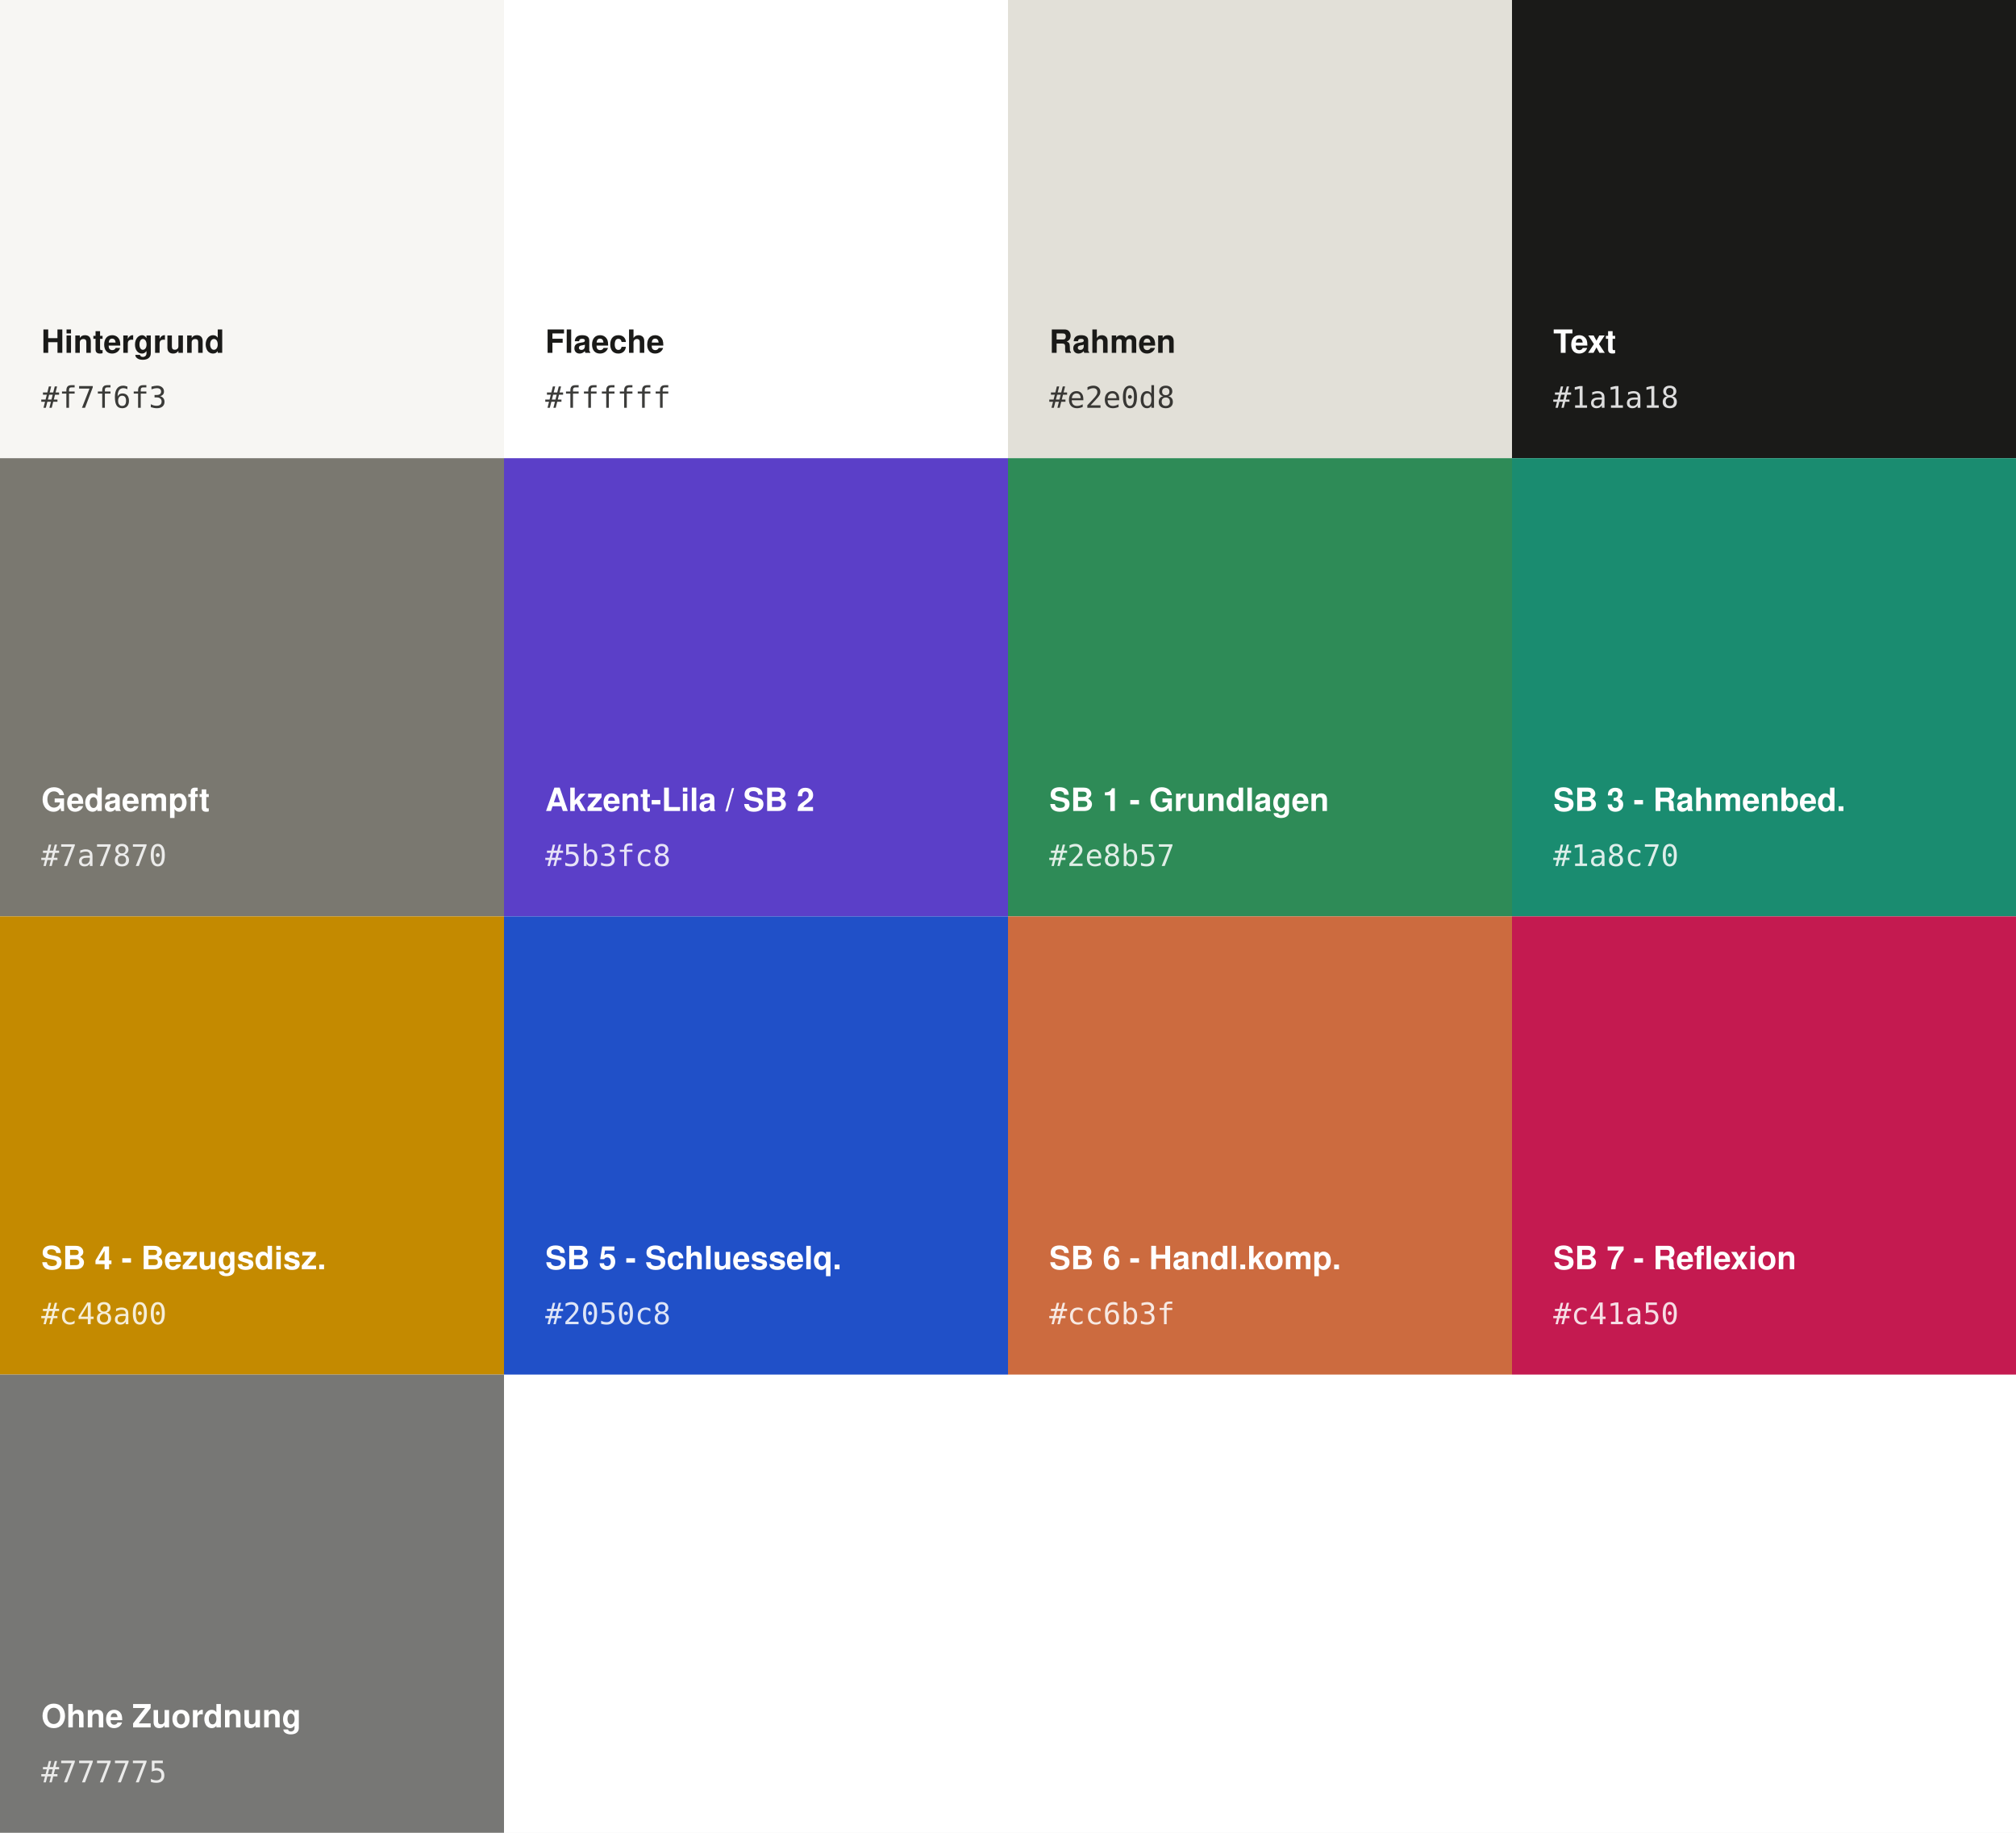
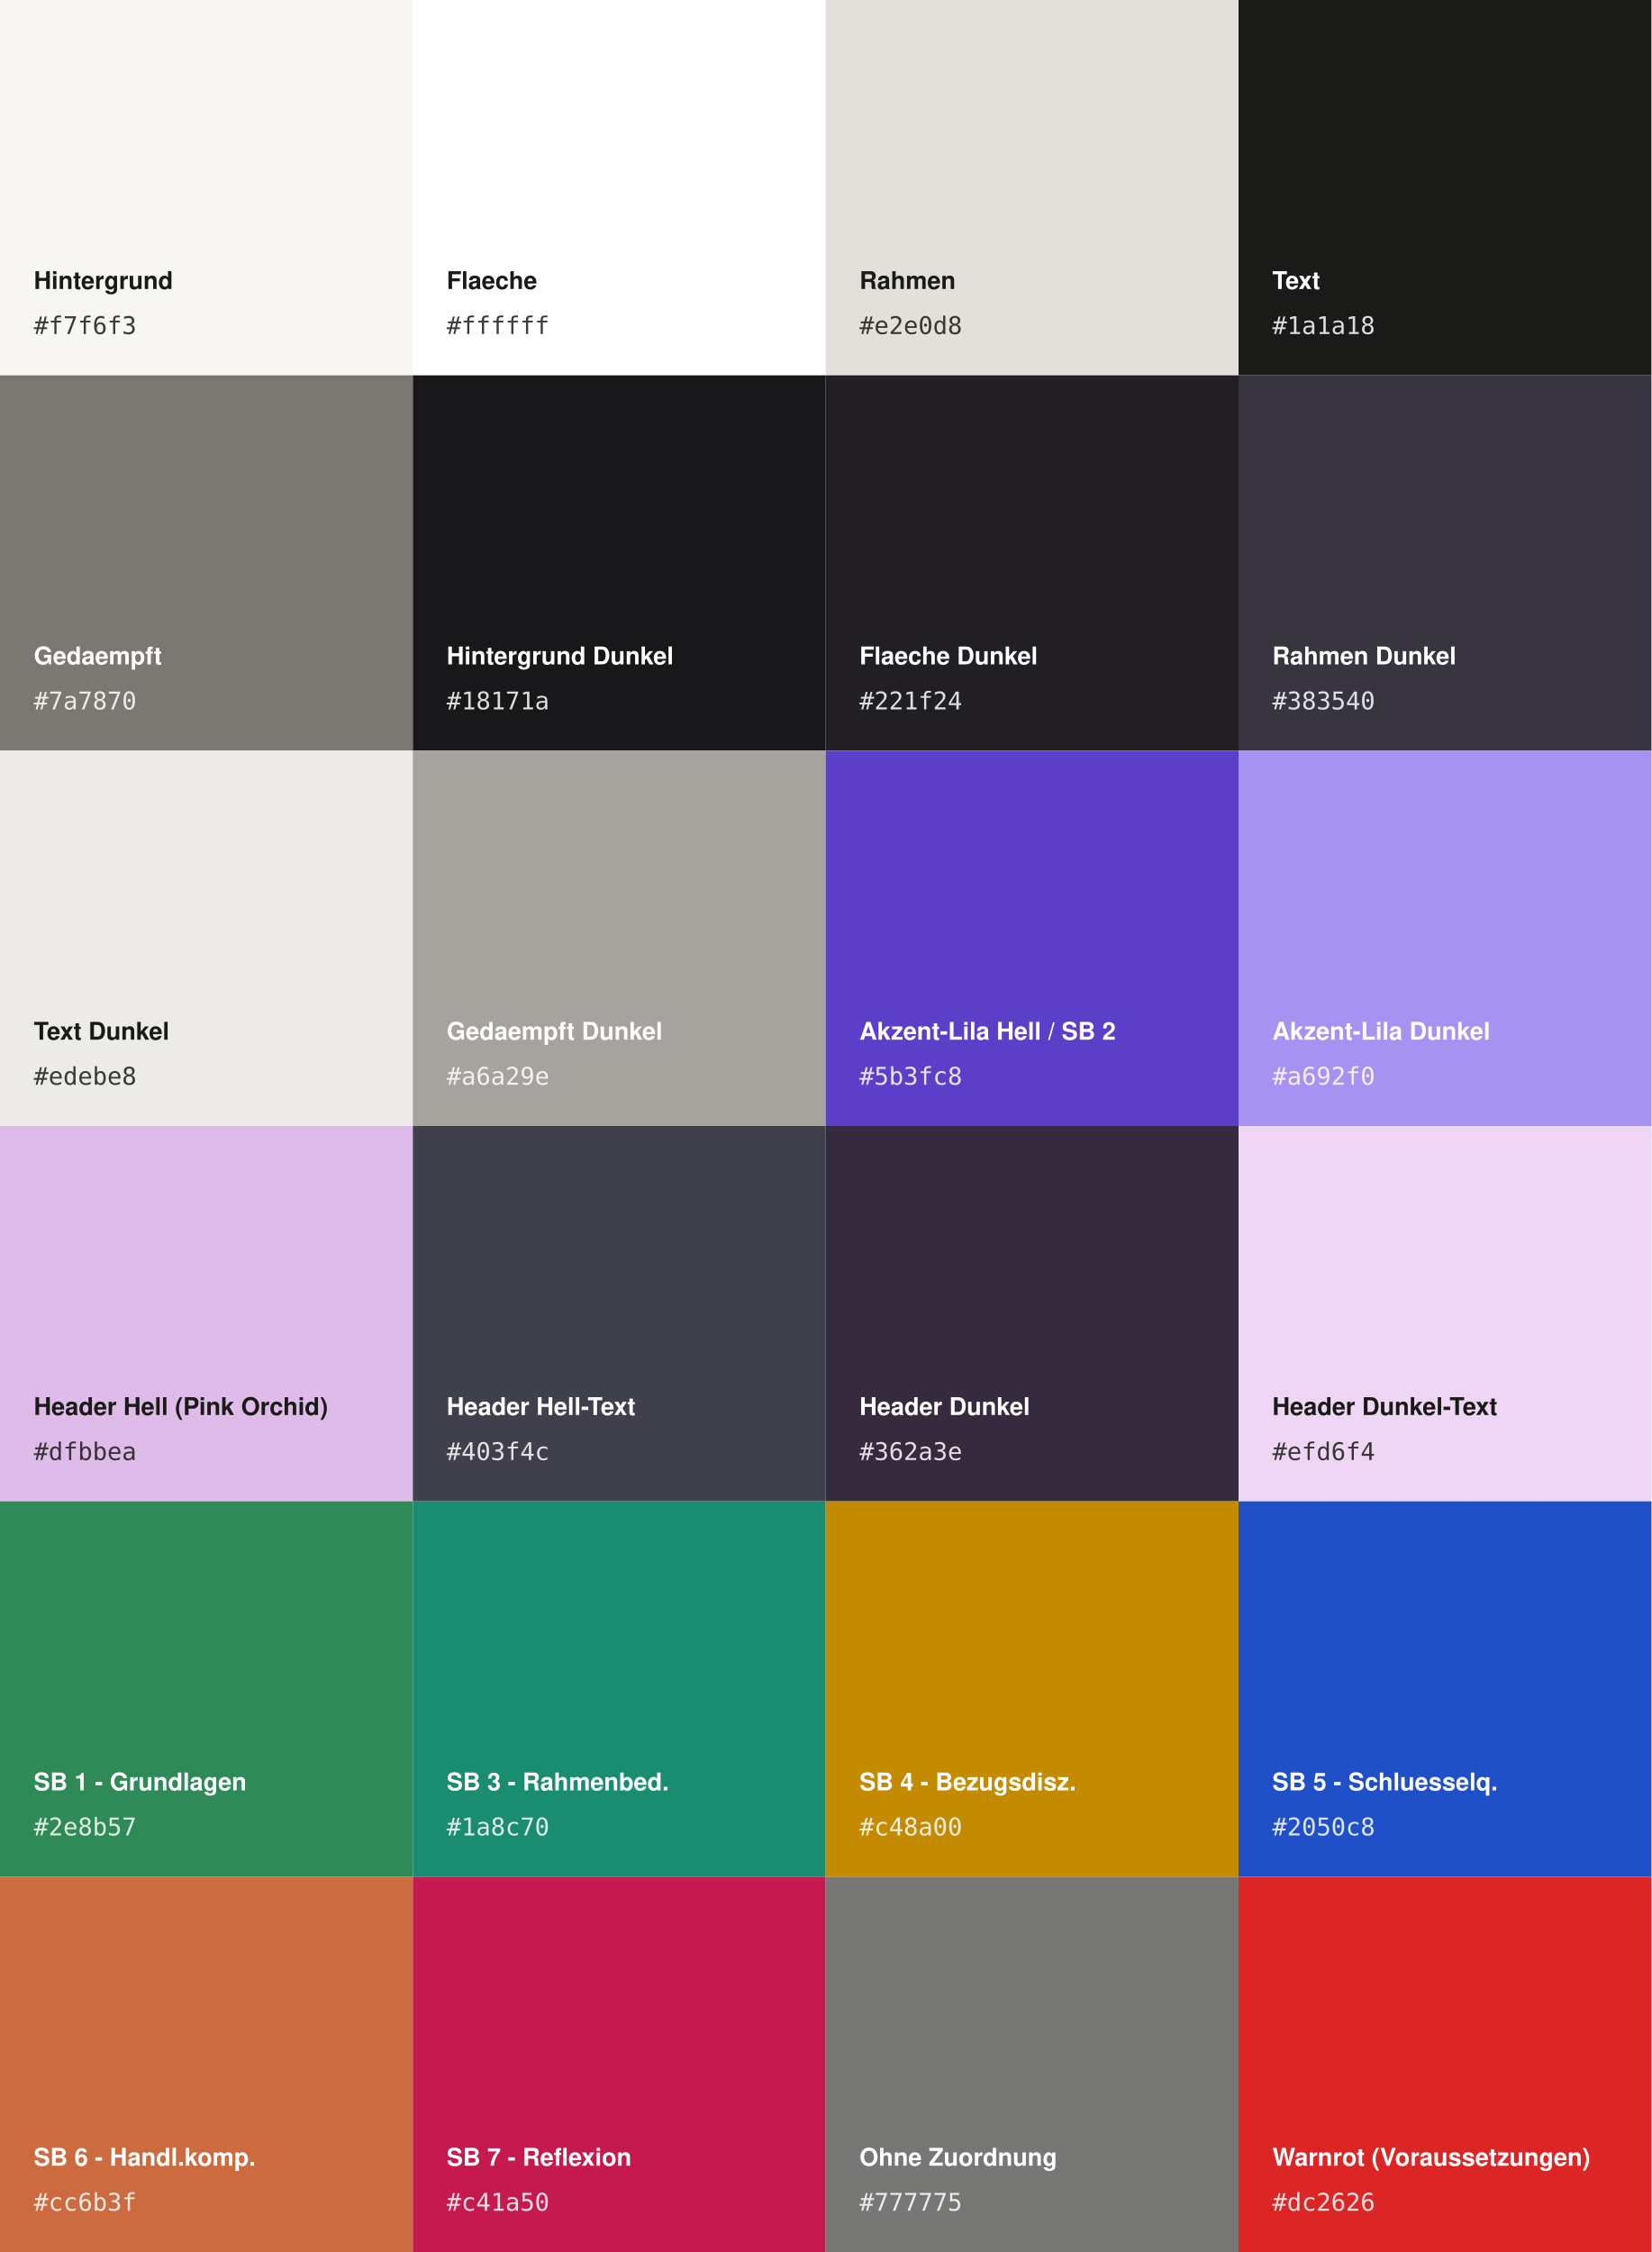
- <svg xmlns="http://www.w3.org/2000/svg" width="880" height="800" viewBox="0 0 880 800" font-family="Helvetica,Arial,sans-serif">
-   <rect width="880" height="800" fill="#FFFFFF" />
+ <svg xmlns="http://www.w3.org/2000/svg" width="880" height="1200" viewBox="0 0 880 1200" font-family="Helvetica,Arial,sans-serif">
+   <rect width="880" height="1200" fill="#FFFFFF" />
  <rect x="0" y="0" width="220" height="200" fill="#F7F6F3" />
-   <text x="18" y="154" font-size="14" font-weight="700" fill="#1A1A18">Hintergrund</text>
+   <text x="18" y="154" font-size="13" font-weight="700" fill="#1A1A18">Hintergrund</text>
  <text x="18" y="178" font-size="13" font-family="monospace" fill="#1A1A18" opacity="0.85">#f7f6f3</text>
  <rect x="220" y="0" width="220" height="200" fill="#FFFFFF" />
-   <text x="238" y="154" font-size="14" font-weight="700" fill="#1A1A18">Flaeche</text>
+   <text x="238" y="154" font-size="13" font-weight="700" fill="#1A1A18">Flaeche</text>
  <text x="238" y="178" font-size="13" font-family="monospace" fill="#1A1A18" opacity="0.85">#ffffff</text>
  <rect x="440" y="0" width="220" height="200" fill="#E2E0D8" />
-   <text x="458" y="154" font-size="14" font-weight="700" fill="#1A1A18">Rahmen</text>
+   <text x="458" y="154" font-size="13" font-weight="700" fill="#1A1A18">Rahmen</text>
  <text x="458" y="178" font-size="13" font-family="monospace" fill="#1A1A18" opacity="0.85">#e2e0d8</text>
  <rect x="660" y="0" width="220" height="200" fill="#1A1A18" />
-   <text x="678" y="154" font-size="14" font-weight="700" fill="#FFFFFF">Text</text>
+   <text x="678" y="154" font-size="13" font-weight="700" fill="#FFFFFF">Text</text>
  <text x="678" y="178" font-size="13" font-family="monospace" fill="#FFFFFF" opacity="0.85">#1a1a18</text>
  <rect x="0" y="200" width="220" height="200" fill="#7A7870" />
-   <text x="18" y="354" font-size="14" font-weight="700" fill="#FFFFFF">Gedaempft</text>
+   <text x="18" y="354" font-size="13" font-weight="700" fill="#FFFFFF">Gedaempft</text>
  <text x="18" y="378" font-size="13" font-family="monospace" fill="#FFFFFF" opacity="0.85">#7a7870</text>
-   <rect x="220" y="200" width="220" height="200" fill="#5B3FC8" />
-   <text x="238" y="354" font-size="14" font-weight="700" fill="#FFFFFF">Akzent-Lila / SB 2</text>
-   <text x="238" y="378" font-size="13" font-family="monospace" fill="#FFFFFF" opacity="0.85">#5b3fc8</text>
-   <rect x="440" y="200" width="220" height="200" fill="#2E8B57" />
-   <text x="458" y="354" font-size="14" font-weight="700" fill="#FFFFFF">SB 1 - Grundlagen</text>
-   <text x="458" y="378" font-size="13" font-family="monospace" fill="#FFFFFF" opacity="0.85">#2e8b57</text>
-   <rect x="660" y="200" width="220" height="200" fill="#1A8C70" />
-   <text x="678" y="354" font-size="14" font-weight="700" fill="#FFFFFF">SB 3 - Rahmenbed.</text>
-   <text x="678" y="378" font-size="13" font-family="monospace" fill="#FFFFFF" opacity="0.85">#1a8c70</text>
-   <rect x="0" y="400" width="220" height="200" fill="#C48A00" />
-   <text x="18" y="554" font-size="14" font-weight="700" fill="#FFFFFF">SB 4 - Bezugsdisz.</text>
-   <text x="18" y="578" font-size="13" font-family="monospace" fill="#FFFFFF" opacity="0.85">#c48a00</text>
-   <rect x="220" y="400" width="220" height="200" fill="#2050C8" />
-   <text x="238" y="554" font-size="14" font-weight="700" fill="#FFFFFF">SB 5 - Schluesselq.</text>
-   <text x="238" y="578" font-size="13" font-family="monospace" fill="#FFFFFF" opacity="0.85">#2050c8</text>
-   <rect x="440" y="400" width="220" height="200" fill="#CC6B3F" />
-   <text x="458" y="554" font-size="14" font-weight="700" fill="#FFFFFF">SB 6 - Handl.komp.</text>
-   <text x="458" y="578" font-size="13" font-family="monospace" fill="#FFFFFF" opacity="0.85">#cc6b3f</text>
-   <rect x="660" y="400" width="220" height="200" fill="#C41A50" />
-   <text x="678" y="554" font-size="14" font-weight="700" fill="#FFFFFF">SB 7 - Reflexion</text>
-   <text x="678" y="578" font-size="13" font-family="monospace" fill="#FFFFFF" opacity="0.85">#c41a50</text>
-   <rect x="0" y="600" width="220" height="200" fill="#777775" />
-   <text x="18" y="754" font-size="14" font-weight="700" fill="#FFFFFF">Ohne Zuordnung</text>
-   <text x="18" y="778" font-size="13" font-family="monospace" fill="#FFFFFF" opacity="0.85">#777775</text>
+   <rect x="220" y="200" width="220" height="200" fill="#18171A" />
+   <text x="238" y="354" font-size="13" font-weight="700" fill="#FFFFFF">Hintergrund Dunkel</text>
+   <text x="238" y="378" font-size="13" font-family="monospace" fill="#FFFFFF" opacity="0.85">#18171a</text>
+   <rect x="440" y="200" width="220" height="200" fill="#221F24" />
+   <text x="458" y="354" font-size="13" font-weight="700" fill="#FFFFFF">Flaeche Dunkel</text>
+   <text x="458" y="378" font-size="13" font-family="monospace" fill="#FFFFFF" opacity="0.85">#221f24</text>
+   <rect x="660" y="200" width="220" height="200" fill="#383540" />
+   <text x="678" y="354" font-size="13" font-weight="700" fill="#FFFFFF">Rahmen Dunkel</text>
+   <text x="678" y="378" font-size="13" font-family="monospace" fill="#FFFFFF" opacity="0.85">#383540</text>
+   <rect x="0" y="400" width="220" height="200" fill="#EDEBE8" />
+   <text x="18" y="554" font-size="13" font-weight="700" fill="#1A1A18">Text Dunkel</text>
+   <text x="18" y="578" font-size="13" font-family="monospace" fill="#1A1A18" opacity="0.85">#edebe8</text>
+   <rect x="220" y="400" width="220" height="200" fill="#A6A29E" />
+   <text x="238" y="554" font-size="13" font-weight="700" fill="#FFFFFF">Gedaempft Dunkel</text>
+   <text x="238" y="578" font-size="13" font-family="monospace" fill="#FFFFFF" opacity="0.85">#a6a29e</text>
+   <rect x="440" y="400" width="220" height="200" fill="#5B3FC8" />
+   <text x="458" y="554" font-size="13" font-weight="700" fill="#FFFFFF">Akzent-Lila Hell / SB 2</text>
+   <text x="458" y="578" font-size="13" font-family="monospace" fill="#FFFFFF" opacity="0.85">#5b3fc8</text>
+   <rect x="660" y="400" width="220" height="200" fill="#A692F0" />
+   <text x="678" y="554" font-size="13" font-weight="700" fill="#FFFFFF">Akzent-Lila Dunkel</text>
+   <text x="678" y="578" font-size="13" font-family="monospace" fill="#FFFFFF" opacity="0.85">#a692f0</text>
+   <rect x="0" y="600" width="220" height="200" fill="#DFBBEA" />
+   <text x="18" y="754" font-size="13" font-weight="700" fill="#1A1A18">Header Hell (Pink Orchid)</text>
+   <text x="18" y="778" font-size="13" font-family="monospace" fill="#1A1A18" opacity="0.85">#dfbbea</text>
+   <rect x="220" y="600" width="220" height="200" fill="#403F4C" />
+   <text x="238" y="754" font-size="13" font-weight="700" fill="#FFFFFF">Header Hell-Text</text>
+   <text x="238" y="778" font-size="13" font-family="monospace" fill="#FFFFFF" opacity="0.85">#403f4c</text>
+   <rect x="440" y="600" width="220" height="200" fill="#362A3E" />
+   <text x="458" y="754" font-size="13" font-weight="700" fill="#FFFFFF">Header Dunkel</text>
+   <text x="458" y="778" font-size="13" font-family="monospace" fill="#FFFFFF" opacity="0.85">#362a3e</text>
+   <rect x="660" y="600" width="220" height="200" fill="#EFD6F4" />
+   <text x="678" y="754" font-size="13" font-weight="700" fill="#1A1A18">Header Dunkel-Text</text>
+   <text x="678" y="778" font-size="13" font-family="monospace" fill="#1A1A18" opacity="0.85">#efd6f4</text>
+   <rect x="0" y="800" width="220" height="200" fill="#2E8B57" />
+   <text x="18" y="954" font-size="13" font-weight="700" fill="#FFFFFF">SB 1 - Grundlagen</text>
+   <text x="18" y="978" font-size="13" font-family="monospace" fill="#FFFFFF" opacity="0.85">#2e8b57</text>
+   <rect x="220" y="800" width="220" height="200" fill="#1A8C70" />
+   <text x="238" y="954" font-size="13" font-weight="700" fill="#FFFFFF">SB 3 - Rahmenbed.</text>
+   <text x="238" y="978" font-size="13" font-family="monospace" fill="#FFFFFF" opacity="0.85">#1a8c70</text>
+   <rect x="440" y="800" width="220" height="200" fill="#C48A00" />
+   <text x="458" y="954" font-size="13" font-weight="700" fill="#FFFFFF">SB 4 - Bezugsdisz.</text>
+   <text x="458" y="978" font-size="13" font-family="monospace" fill="#FFFFFF" opacity="0.85">#c48a00</text>
+   <rect x="660" y="800" width="220" height="200" fill="#2050C8" />
+   <text x="678" y="954" font-size="13" font-weight="700" fill="#FFFFFF">SB 5 - Schluesselq.</text>
+   <text x="678" y="978" font-size="13" font-family="monospace" fill="#FFFFFF" opacity="0.85">#2050c8</text>
+   <rect x="0" y="1000" width="220" height="200" fill="#CC6B3F" />
+   <text x="18" y="1154" font-size="13" font-weight="700" fill="#FFFFFF">SB 6 - Handl.komp.</text>
+   <text x="18" y="1178" font-size="13" font-family="monospace" fill="#FFFFFF" opacity="0.85">#cc6b3f</text>
+   <rect x="220" y="1000" width="220" height="200" fill="#C41A50" />
+   <text x="238" y="1154" font-size="13" font-weight="700" fill="#FFFFFF">SB 7 - Reflexion</text>
+   <text x="238" y="1178" font-size="13" font-family="monospace" fill="#FFFFFF" opacity="0.85">#c41a50</text>
+   <rect x="440" y="1000" width="220" height="200" fill="#777775" />
+   <text x="458" y="1154" font-size="13" font-weight="700" fill="#FFFFFF">Ohne Zuordnung</text>
+   <text x="458" y="1178" font-size="13" font-family="monospace" fill="#FFFFFF" opacity="0.85">#777775</text>
+   <rect x="660" y="1000" width="220" height="200" fill="#DC2626" />
+   <text x="678" y="1154" font-size="13" font-weight="700" fill="#FFFFFF">Warnrot (Voraussetzungen)</text>
+   <text x="678" y="1178" font-size="13" font-family="monospace" fill="#FFFFFF" opacity="0.85">#dc2626</text>
</svg>
